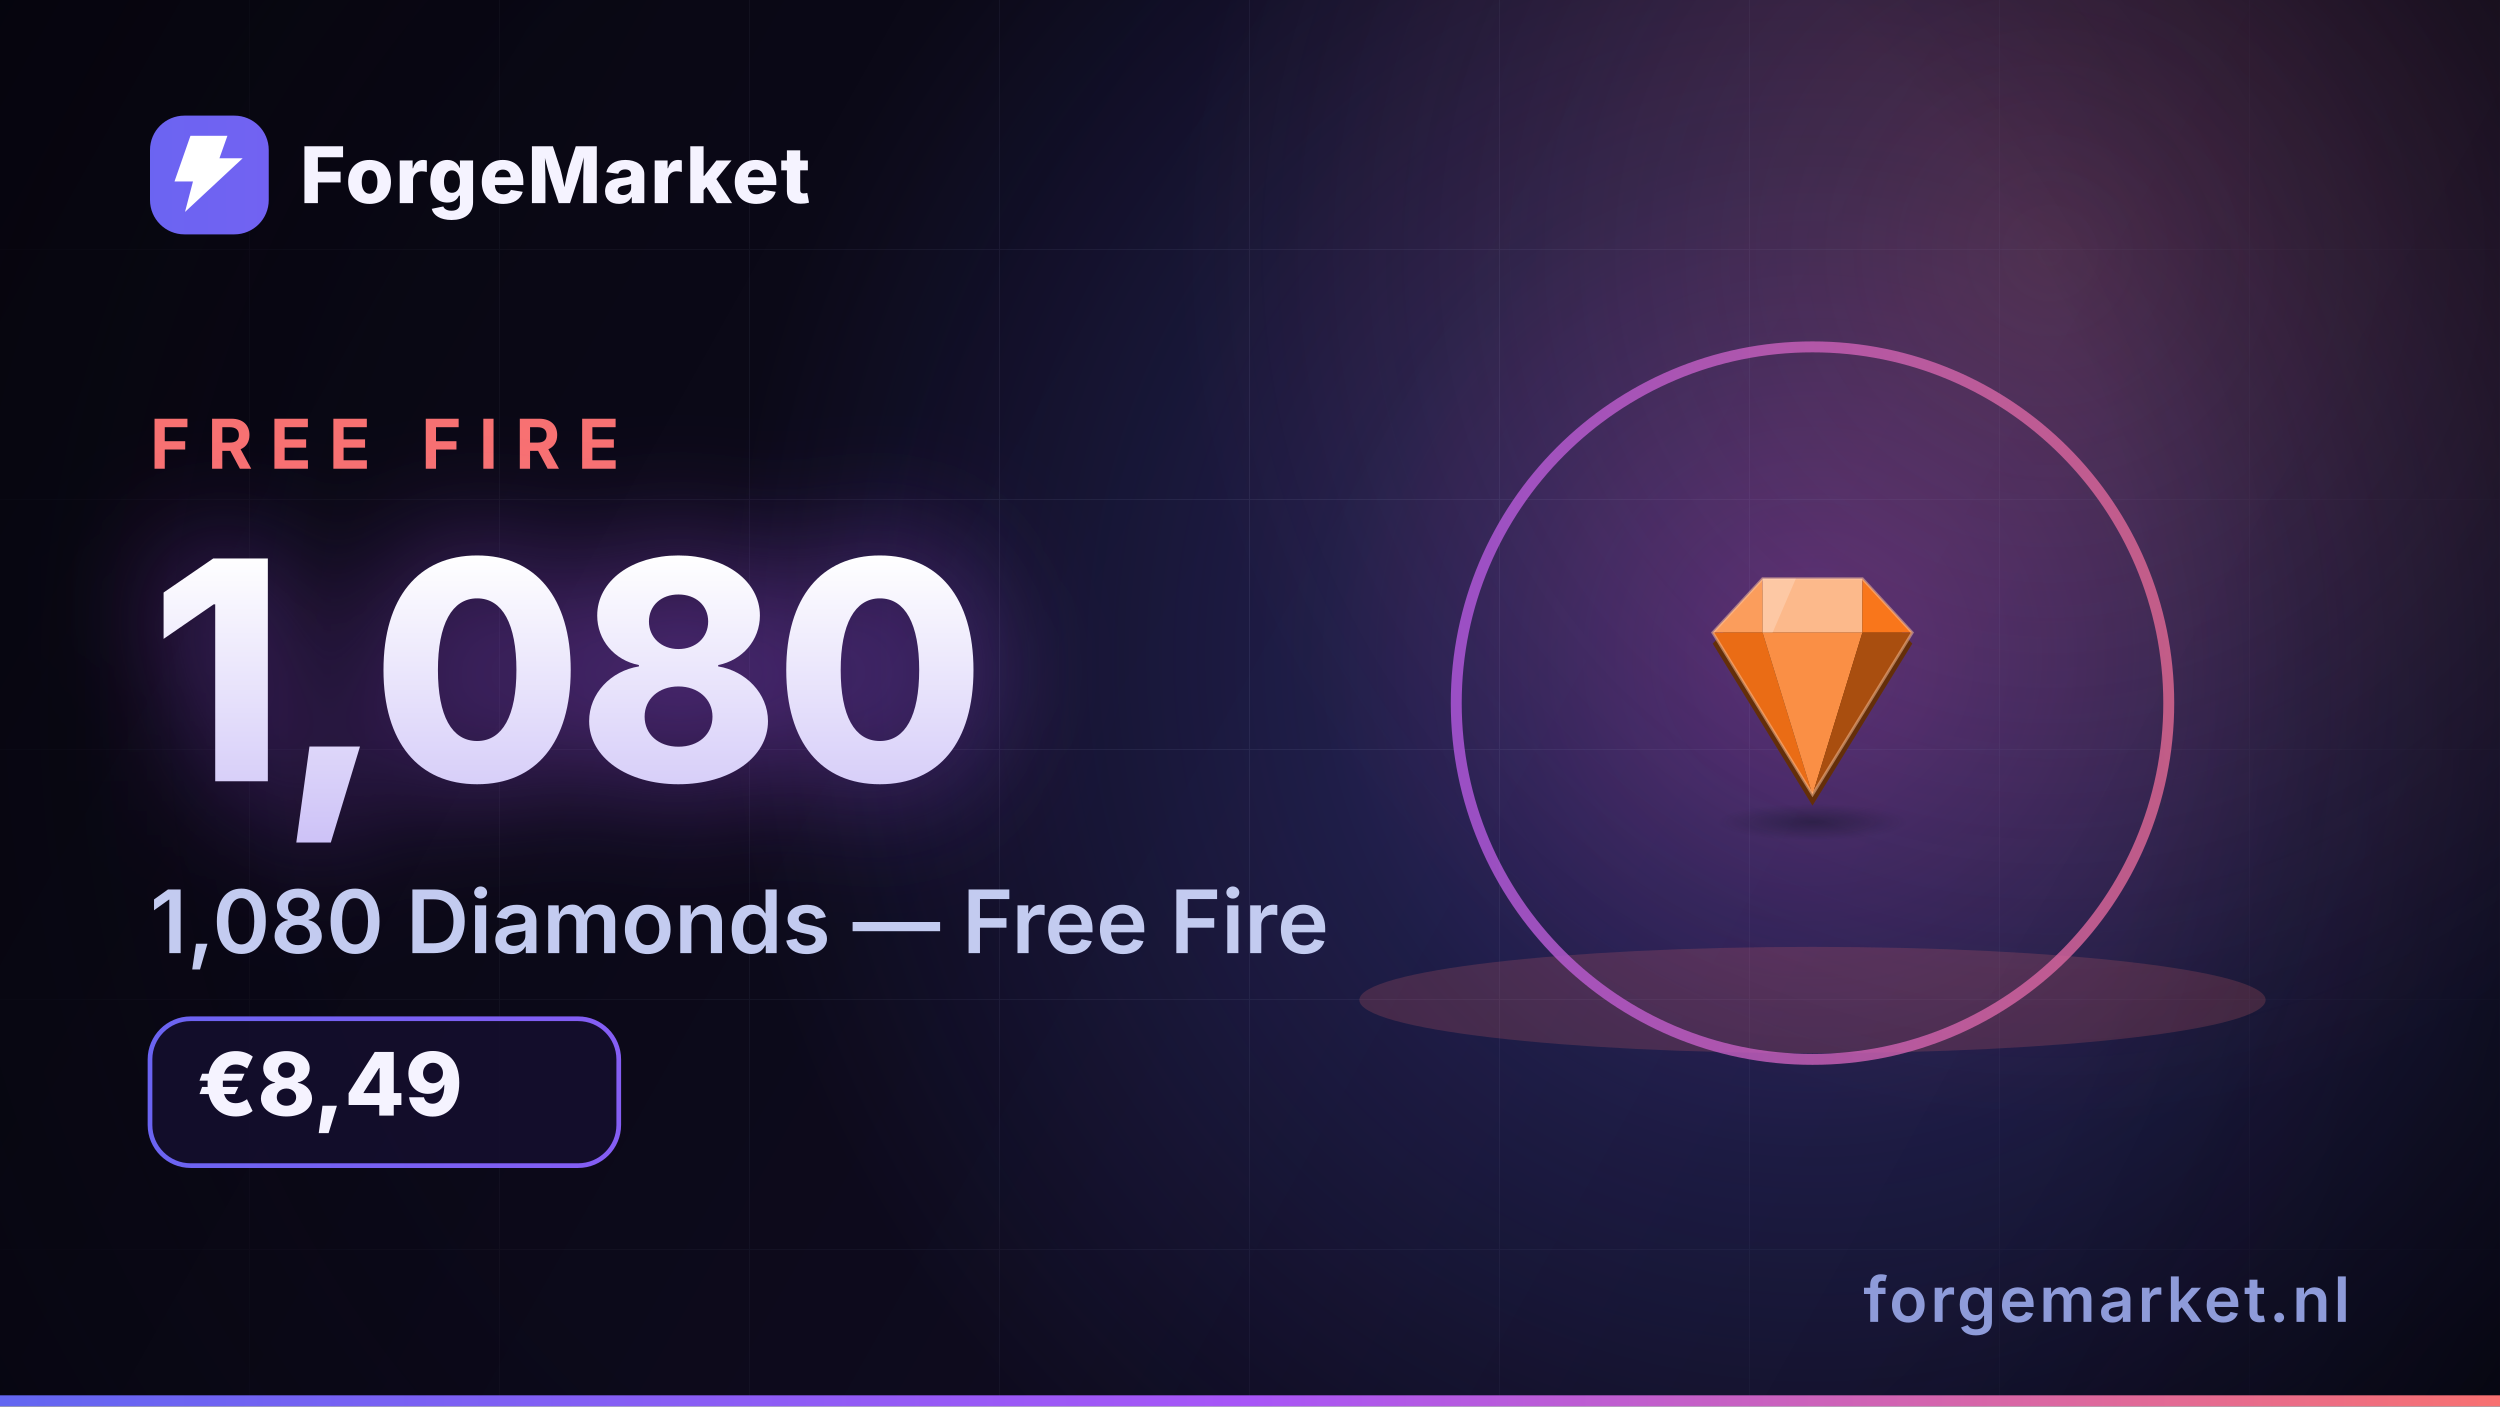
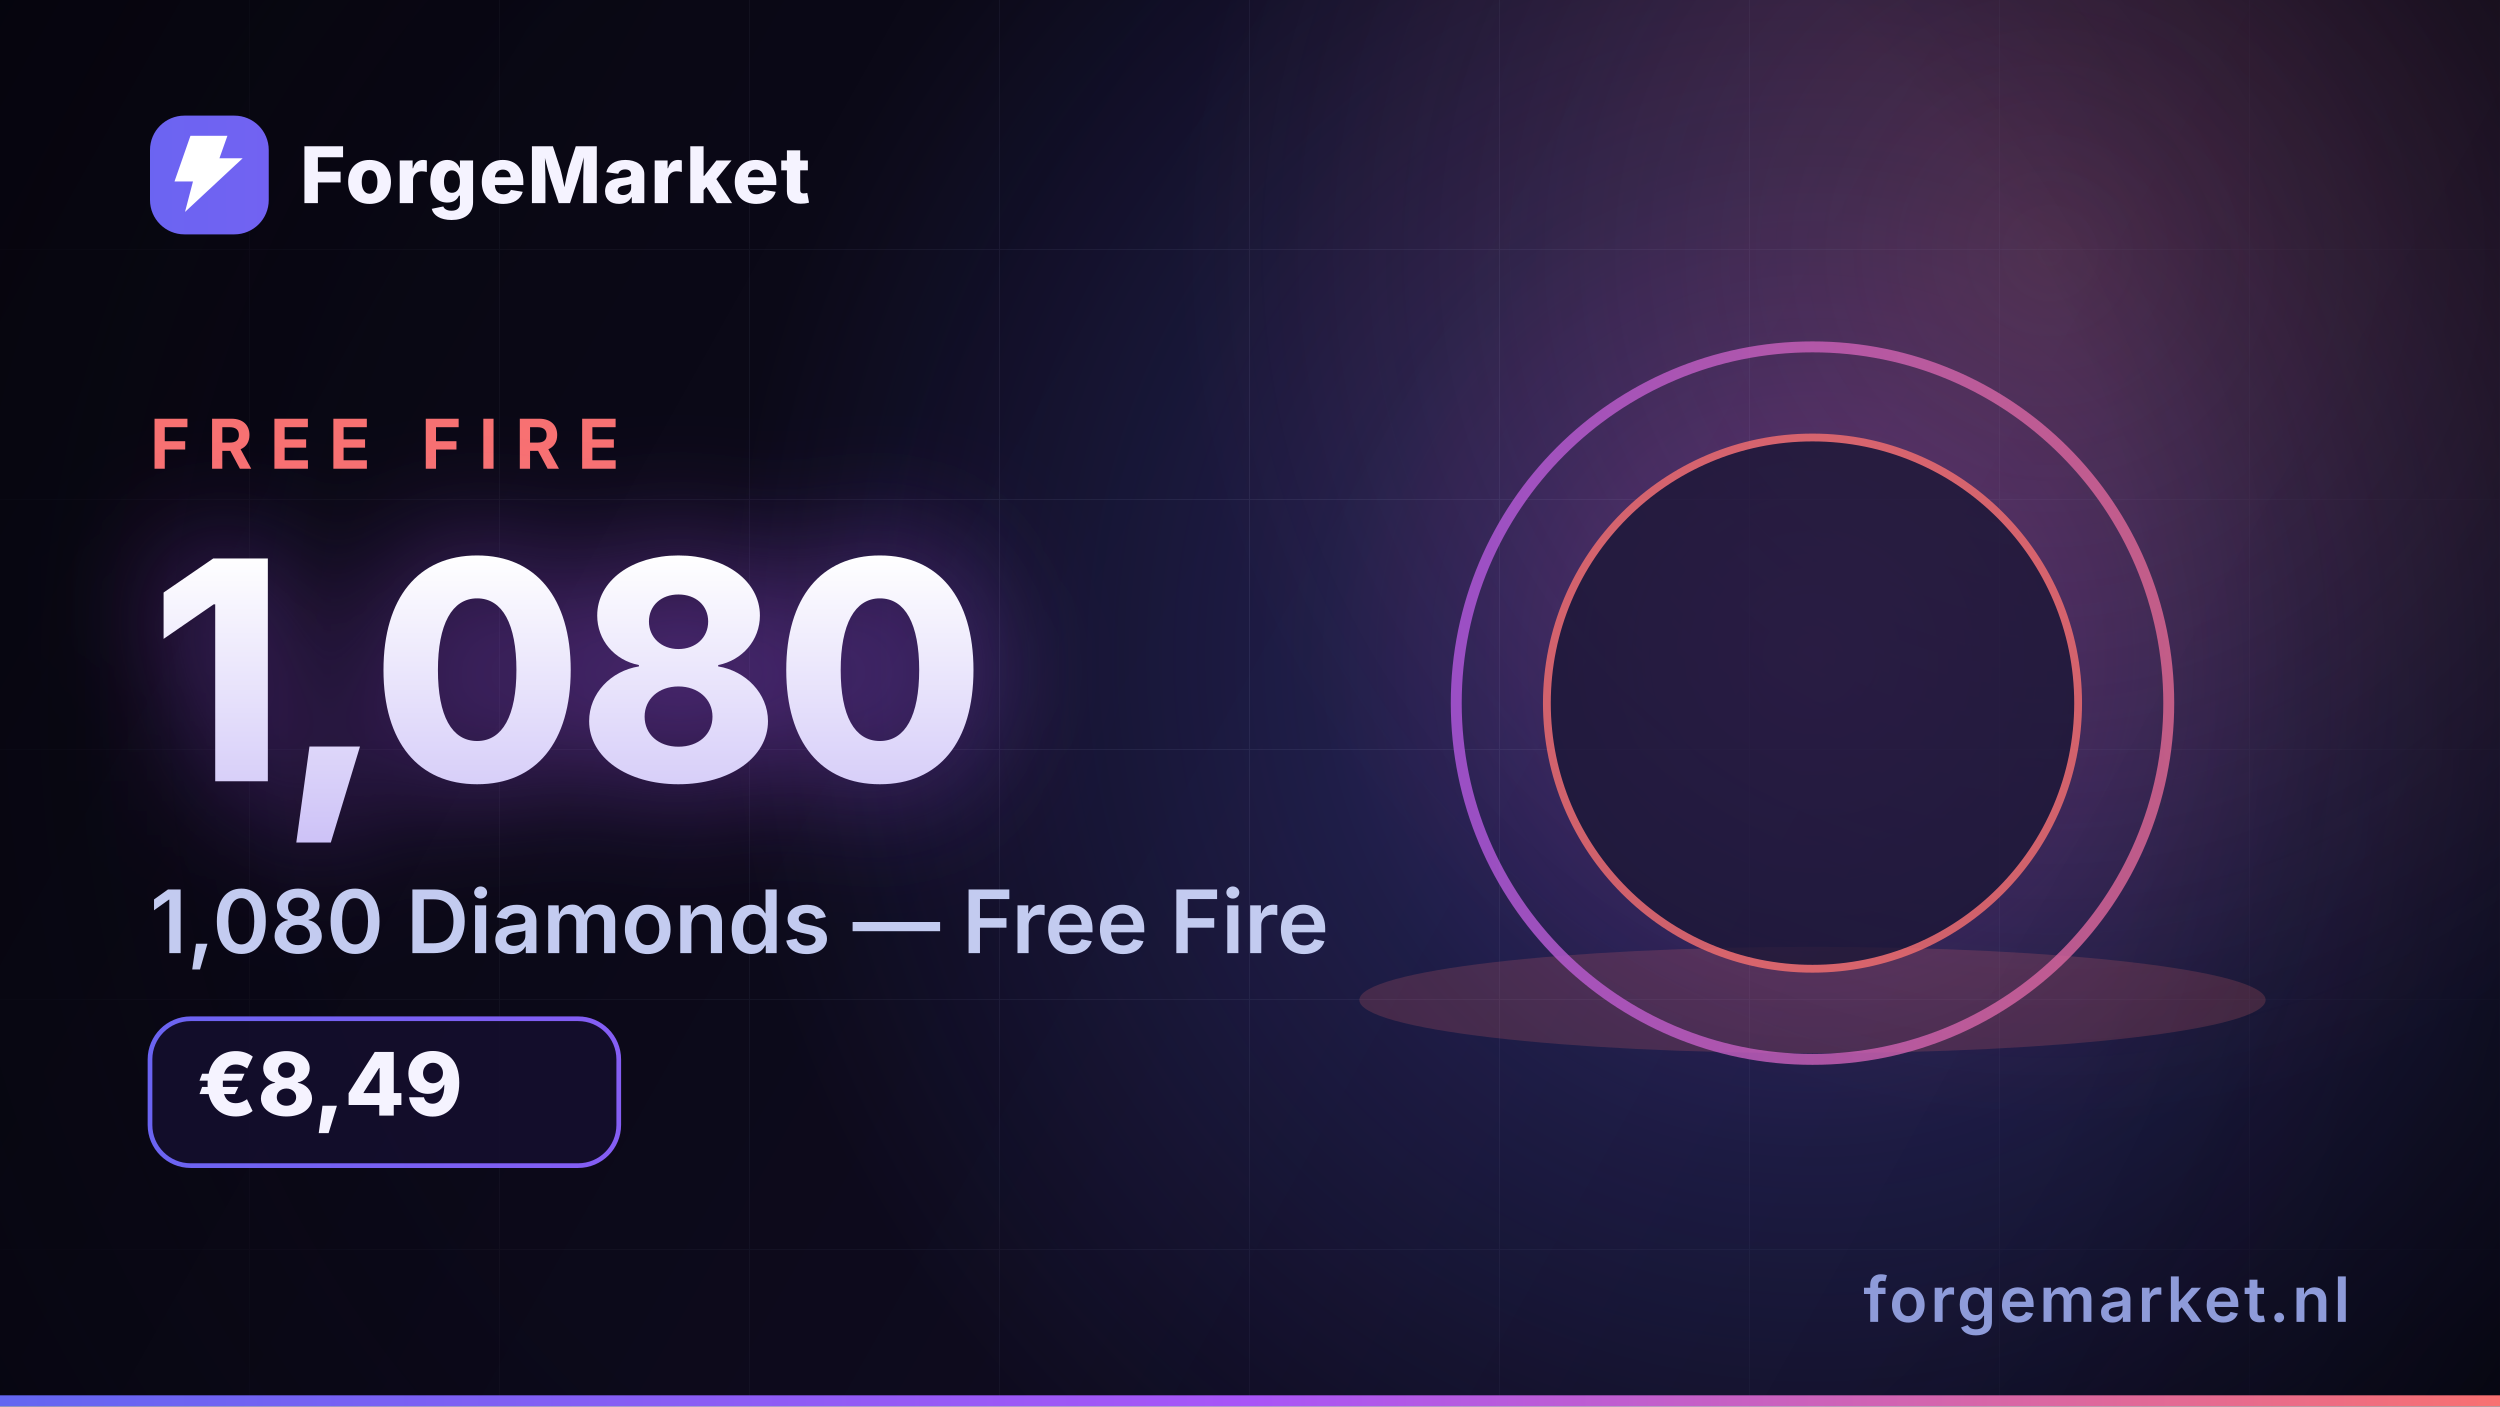
<svg xmlns="http://www.w3.org/2000/svg" viewBox="0 0 1600 900" width="1600" height="900" role="img" aria-label="ForgeMarket — 1,080 Diamonds — Free Fire">
  <defs>
    <linearGradient id="bbase" gradientUnits="userSpaceOnUse" x1="0" y1="0" x2="1600" y2="900">
      <stop offset="0" stop-color="#07060f" />
      <stop offset=".55" stop-color="#0e0b1e" />
      <stop offset="1" stop-color="#07060f" />
    </linearGradient>
    <radialGradient id="bbloom" gradientUnits="userSpaceOnUse" cx="1160" cy="420" r="700">
      <stop offset="0" stop-color="#a855f7" stop-opacity=".42" />
      <stop offset=".45" stop-color="#6366f1" stop-opacity=".20" />
      <stop offset="1" stop-color="#6366f1" stop-opacity="0" />
    </radialGradient>
    <radialGradient id="bcat" gradientUnits="userSpaceOnUse" cx="1312" cy="162" r="560">
      <stop offset="0" stop-color="#f87171" stop-opacity=".22" />
      <stop offset="1" stop-color="#f87171" stop-opacity="0" />
    </radialGradient>
    <radialGradient id="bvig" gradientUnits="userSpaceOnUse" cx="800" cy="450" r="1152">
      <stop offset=".5" stop-color="#04030c" stop-opacity="0" />
      <stop offset="1" stop-color="#04030c" stop-opacity=".62" />
    </radialGradient>
    <radialGradient id="bfade" gradientUnits="userSpaceOnUse" cx="800" cy="378" r="992">
      <stop offset="0" stop-color="#fff" stop-opacity=".85" />
      <stop offset="1" stop-color="#fff" stop-opacity="0" />
    </radialGradient>
    <mask id="bmfade">
      <rect width="1600" height="900" fill="url(#bfade)" />
    </mask>
    <pattern id="bgrid" width="160" height="160" patternUnits="userSpaceOnUse">
      <path d="M160 0V160M0 160H160" fill="none" stroke="#c7d2fe" stroke-width="1.1" />
    </pattern>
    <linearGradient id="bnum" x1="0" y1="0" x2="0" y2="1">
      <stop offset="0" stop-color="#ffffff" />
      <stop offset="1" stop-color="#cdc2f7" />
    </linearGradient>
    <linearGradient id="brim" gradientUnits="userSpaceOnUse" x1="0" y1="0" x2="1600" y2="0">
      <stop offset="0" stop-color="#6366f1" />
      <stop offset=".5" stop-color="#a855f7" />
      <stop offset="1" stop-color="#f87171" />
    </linearGradient>
    <filter id="bhalo" x="-40%" y="-70%" width="180%" height="240%">
      <feGaussianBlur stdDeviation="40" />
    </filter>
  </defs>
  <rect width="1600" height="900" fill="url(#bbase)" />
  <rect width="1600" height="900" fill="url(#bbloom)" />
  <rect width="1600" height="900" fill="url(#bcat)" />
  <rect width="1600" height="900" fill="url(#bgrid)" mask="url(#bmfade)" opacity=".11" />
  <rect width="1600" height="900" fill="url(#bvig)" />
  <g>
    <rect x="96" y="74" width="76" height="76" rx="22" fill="url(#brim)" />
    <path transform="translate(101 73) scale(2.32)" opacity="1" fill="#ffffff" d="M9 6 L4.6 18.6 h5.1 l-2.2 8.4 L23.4 12.2 h-6.4 l2.2-6.2 z" />
    <text x="192" y="130" font-family="Inter, system-ui, sans-serif" font-size="50" font-weight="800" letter-spacing="1" fill="#f5f3ff">ForgeMarket</text>
  </g>
  <text x="96" y="300" font-family="Inter, system-ui, sans-serif" font-size="44" font-weight="700" letter-spacing="11" fill="#f87171">FREE FIRE</text>
  <text x="96" y="500" font-family="Inter, system-ui, sans-serif" font-size="196" font-weight="800" letter-spacing="-4" fill="#a855f7" filter="url(#bhalo)" opacity=".6">1,080</text>
  <text x="96" y="500" font-family="Inter, system-ui, sans-serif" font-size="196" font-weight="800" letter-spacing="-4" fill="url(#bnum)">1,080</text>
  <text x="96" y="610" font-family="Inter, system-ui, sans-serif" font-size="56" font-weight="600" fill="#c3cbf0">1,080 Diamonds — Free Fire</text>
  <g>
    <rect x="96" y="652" width="300" height="94" rx="26" fill="#140f2e" fill-opacity=".85" stroke="url(#brim)" stroke-width="3" />
    <text x="126" y="714" font-family="Inter, system-ui, sans-serif" font-size="56" font-weight="800" fill="#f5f3ff">€8,49</text>
  </g>
  <ellipse cx="1160" cy="640" rx="290" ry="34" fill="#f87171" opacity=".18" />
  <circle cx="1160" cy="450" r="228" fill="none" stroke="url(#brim)" stroke-width="7" opacity=".8" />
-   <svg x="1010" y="300" width="300" height="300" viewBox="0 0 512 512" preserveAspectRatio="xMidYMid meet" overflow="visible">
-     <defs>
-       <radialGradient id="freefire-sh1" cx="0.5" cy="0.5" r="0.5">
-         <stop offset="0" stop-color="#0b1220" stop-opacity="0.4" />
-         <stop offset="0.6" stop-color="#0b1220" stop-opacity="0.16" />
-         <stop offset="1" stop-color="#0b1220" stop-opacity="0" />
-       </radialGradient>
-     </defs>
-     <ellipse cx="256" cy="386" rx="104" ry="20" fill="url(#freefire-sh1)" />
-     <path d="M147 179L201.5 120L310.5 120L365 179L256 356Z" fill="#642e09" transform="translate(0 12)" />
-     <path d="M147 179L201.5 120L201.5 179Z" fill="#fb9d5c" />
-     <path d="M201.5 120L310.5 120L310.5 179L201.5 179Z" fill="#fcb98b" />
-     <path d="M310.5 120L365 179L310.5 179Z" fill="#f9761b" />
-     <path d="M147 179L201.5 179L256 356Z" fill="#ea6c15" />
-     <path d="M201.5 179L310.5 179L256 356Z" fill="#fa8f45" />
-     <path d="M310.5 179L365 179L256 356Z" fill="#a94e0f" />
-     <path d="M147 179L201.5 120L310.5 120L365 179L256 356Z" fill="none" stroke="#fdc7a2" stroke-opacity="0.5" stroke-width="3" />
-     <path d="M201.5 120L237.83 120L212.4 179L201.5 179Z" fill="#fff" opacity="0.22" />
-   </svg>
+   <circle cx="1160" cy="450" r="170" fill="#1b1636" stroke="#f87171" stroke-width="5" opacity=".8" />
  <text x="1504" y="846" text-anchor="end" font-family="Inter, system-ui, sans-serif" font-size="40" font-weight="600" letter-spacing="2" fill="#8e9bd9">forgemarket.nl</text>
  <rect x="0" y="893" width="1600" height="7" fill="url(#brim)" />
</svg>
